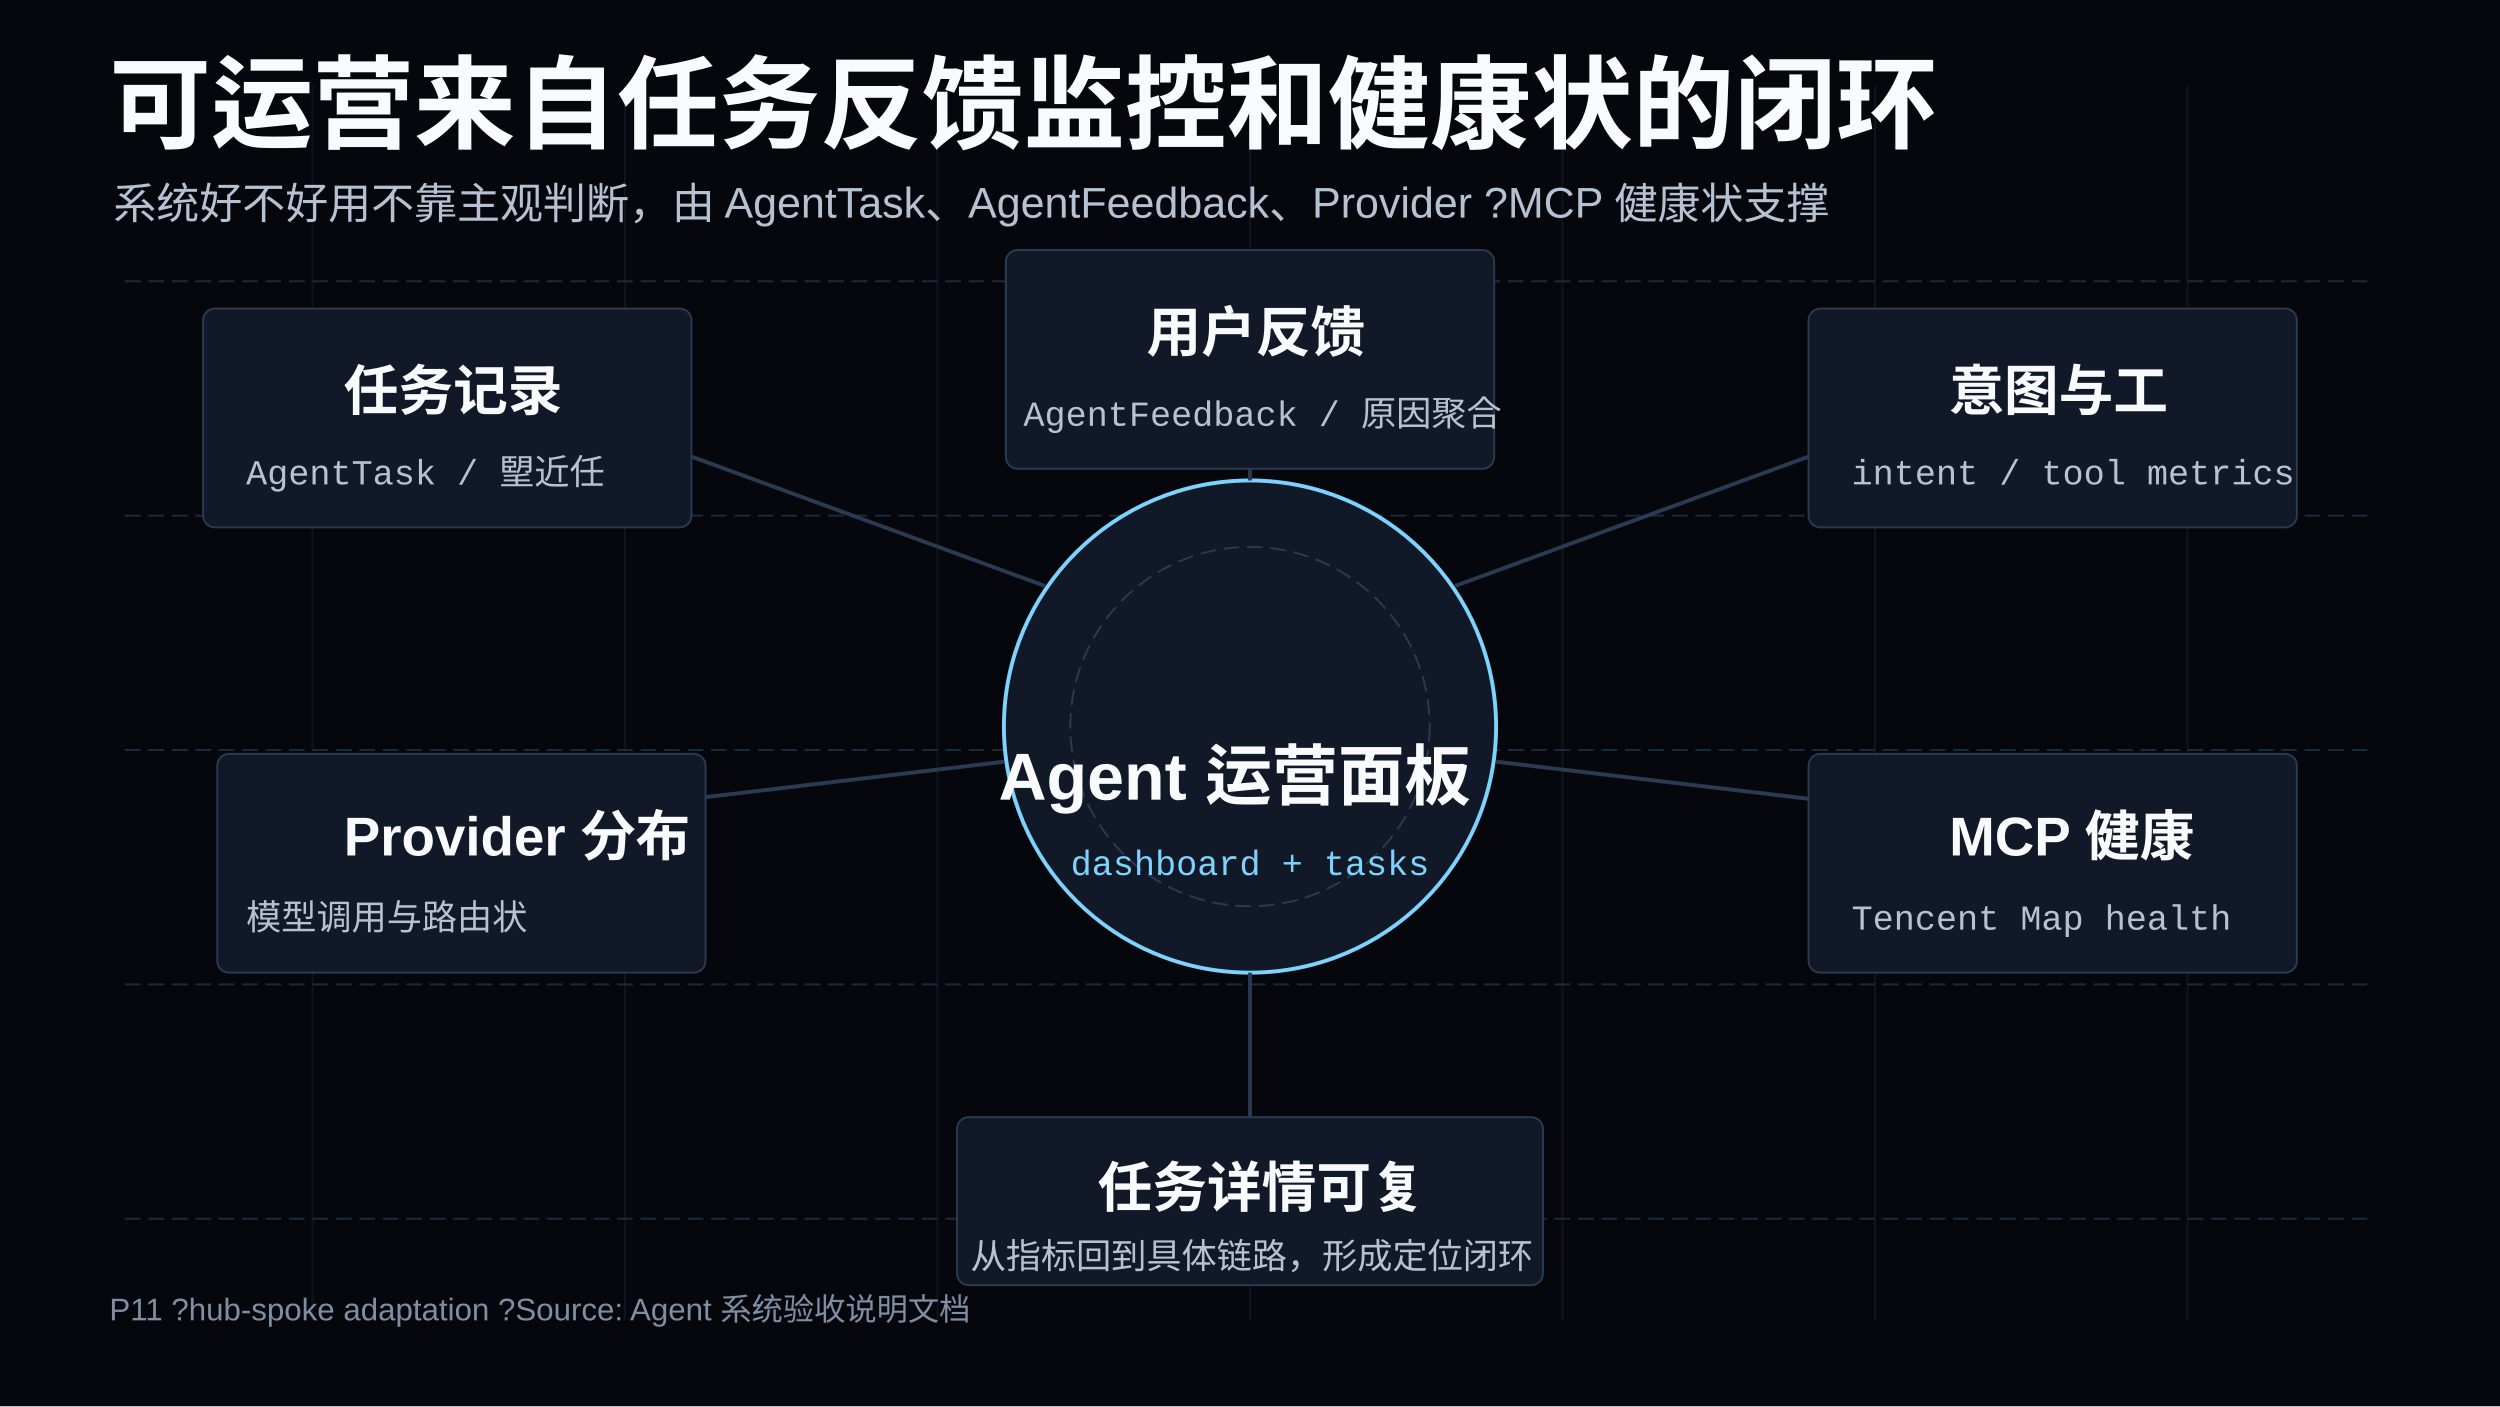
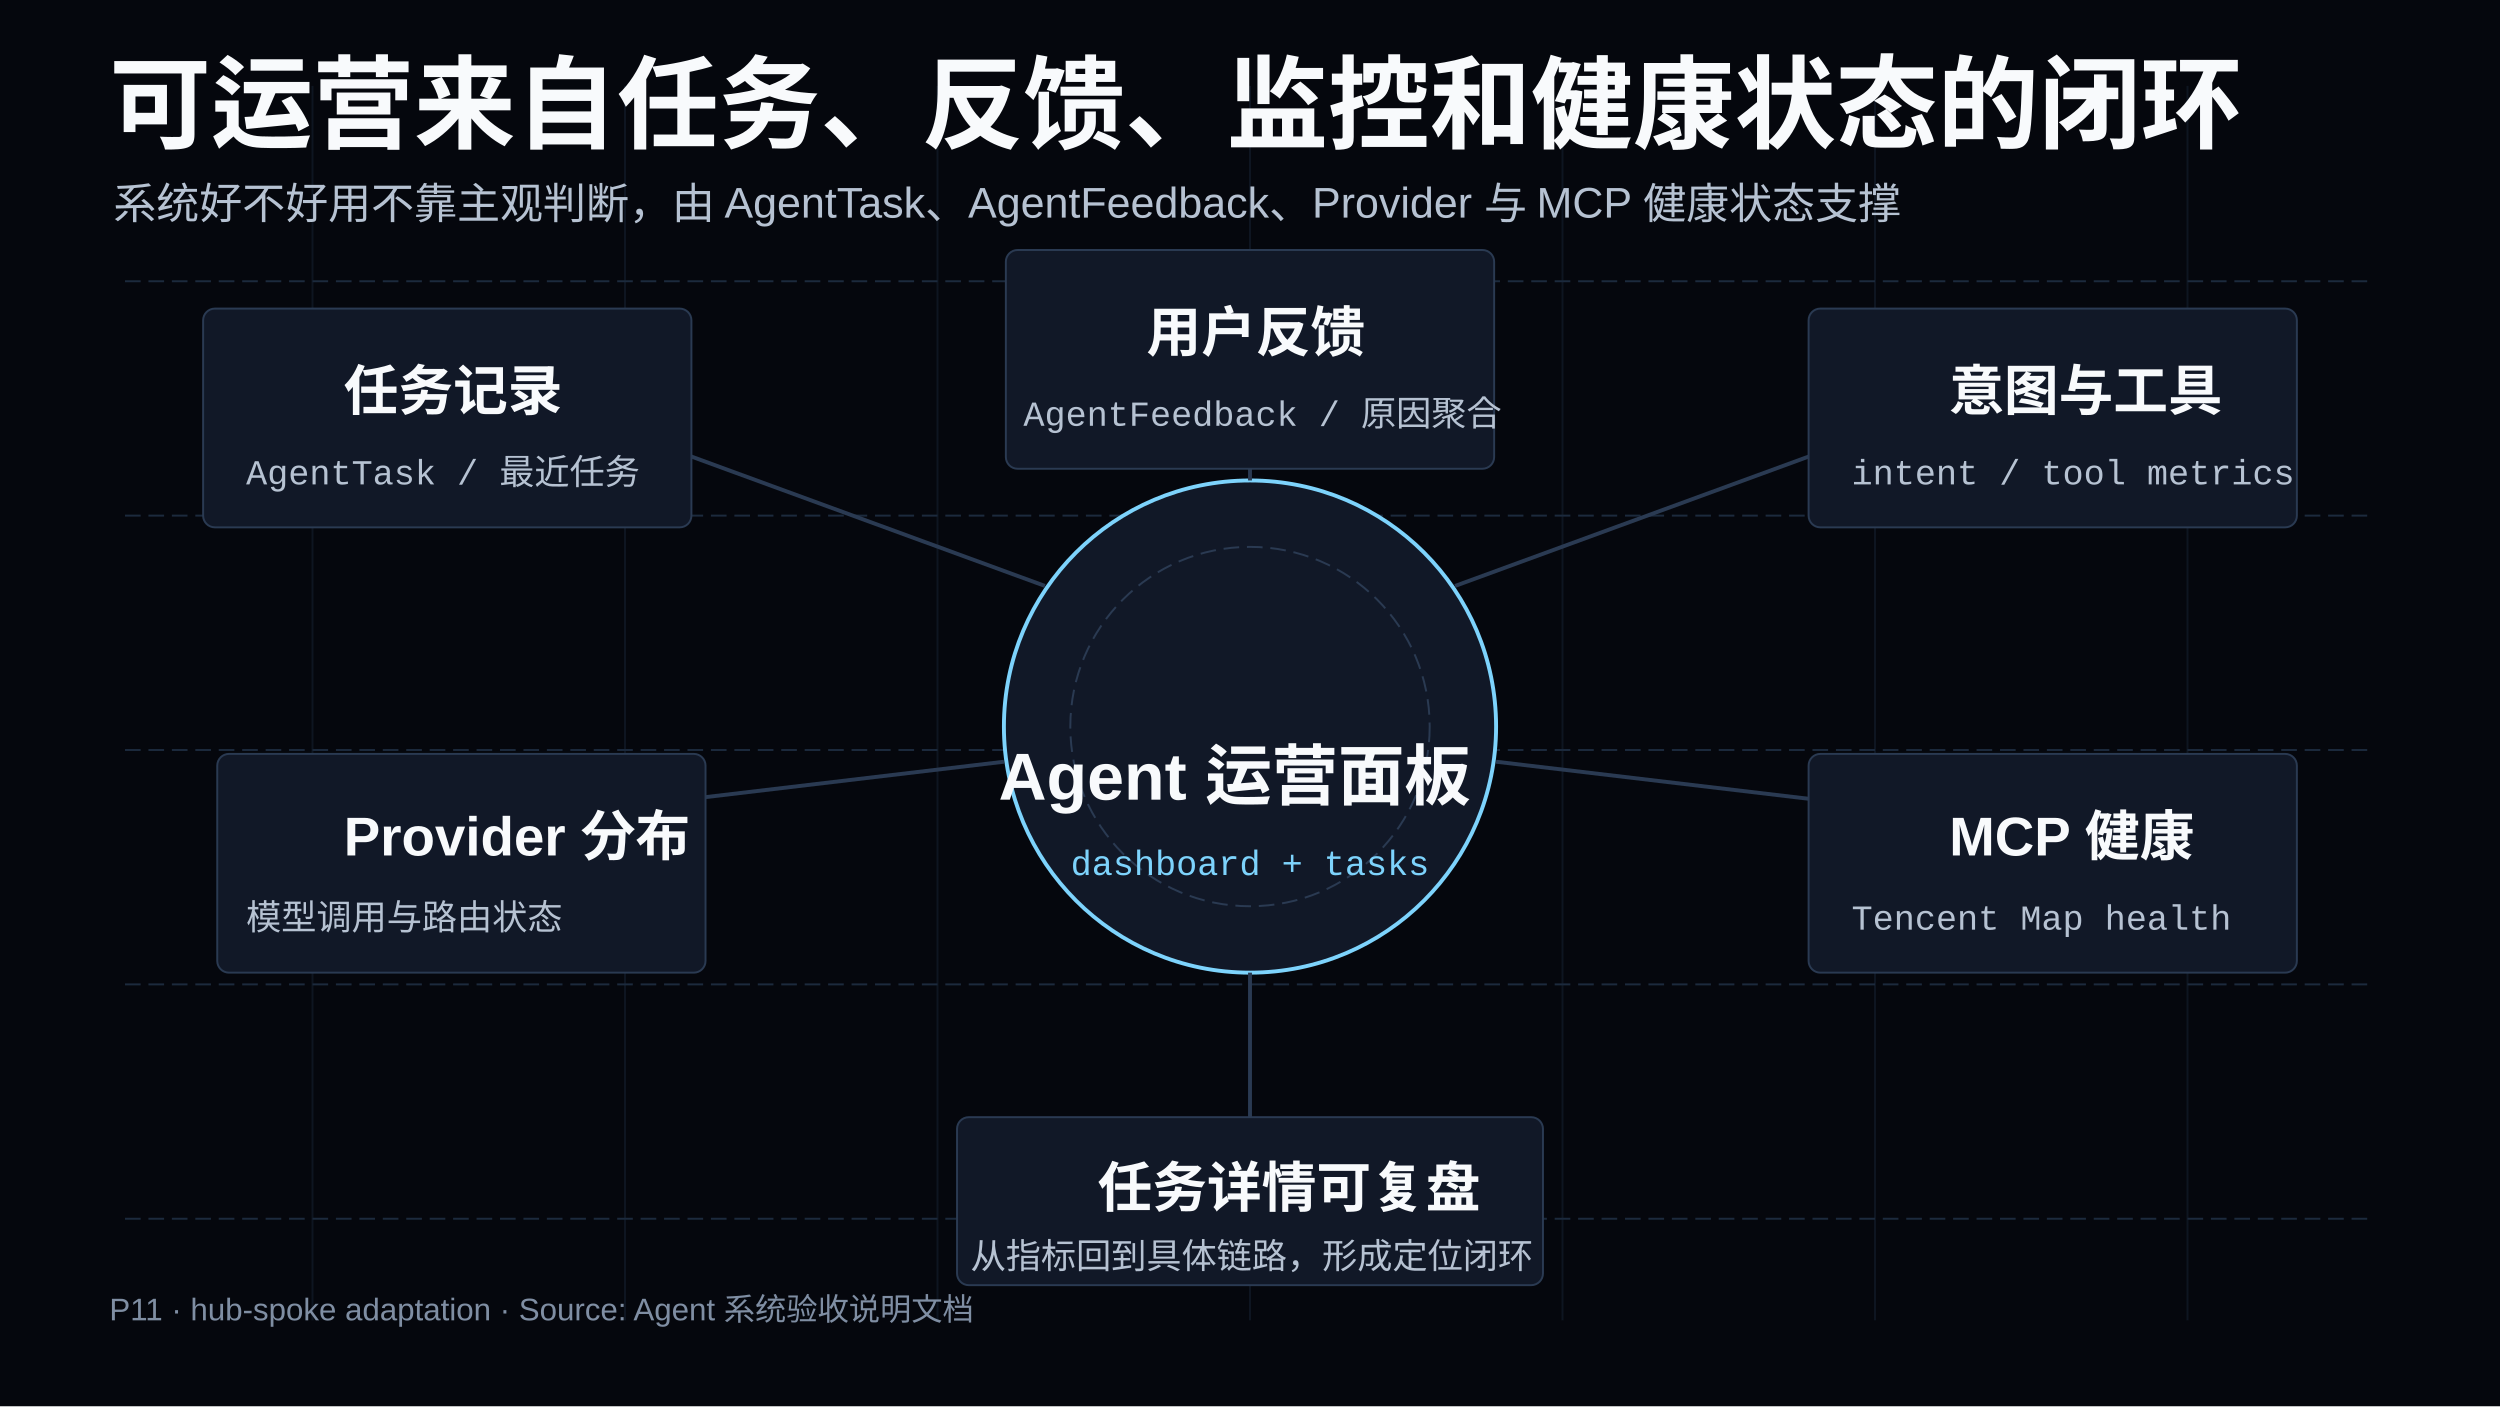
<svg xmlns="http://www.w3.org/2000/svg" viewBox="0 0 1280 720" width="1280" height="720">
  <g id="background">
    <rect width="1280" height="720" fill="#05070D" />
    <path d="M64 144H1216 M64 264H1216 M64 384H1216 M64 504H1216 M64 624H1216" stroke="#1C2A3D" stroke-width="1" stroke-dasharray="8,4" />
    <path d="M160 44V676 M320 44V676 M480 44V676 M640 44V676 M800 44V676 M960 44V676 M1120 44V676" stroke="#1C2A3D" stroke-width="1" stroke-opacity="0.42" />
  </g>
  <g id="header">
-     <text x="56" y="72" font-family="&quot;Microsoft YaHei&quot;, Arial, sans-serif" font-size="52" font-weight="800" fill="#F8FAFC">可运营来自任务反馈监控和健康状的闭环</text>
-     <text x="58" y="112" font-family="&quot;Microsoft YaHei&quot;, Arial, sans-serif" font-size="22" fill="#B6C2D2">系统好不好用不靠主观判断，由 AgentTask、AgentFeedback、Provider ?MCP 健康状支撑</text>
+     <text x="56" y="72" font-family="&quot;Microsoft YaHei&quot;, Arial, sans-serif" font-size="52" font-weight="800" fill="#F8FAFC">可运营来自任务、反馈、监控和健康状态的闭环</text>
+     <text x="58" y="112" font-family="&quot;Microsoft YaHei&quot;, Arial, sans-serif" font-size="22" fill="#B6C2D2">系统好不好用不靠主观判断，由 AgentTask、AgentFeedback、Provider 与 MCP 健康状态支撑</text>
  </g>
  <g id="hub-panel">
    <circle cx="640" cy="372" r="126" fill="#111827" stroke="#7DD3FC" stroke-width="2" />
    <circle cx="640" cy="372" r="92" fill="#111827" stroke="#2A3A52" stroke-dasharray="8,4" />
    <use data-icon="chunk-filled/chart-line" x="604" y="296" width="72" height="72" fill="#F59E0B" />
    <text x="632.152" y="409.417" text-anchor="middle" font-family="&quot;Microsoft YaHei&quot;, Arial, sans-serif" font-size="34" font-weight="800" fill="#F8FAFC" id="_edit_8" data-edit-target="true" data-edit-annotation="调整大小：文本超出范围">Agent 运营面板</text>
    <text x="640" y="448" text-anchor="middle" font-family="Consolas, &quot;Microsoft YaHei&quot;, &quot;Courier New&quot;, monospace" font-size="18" fill="#7DD3FC">dashboard + tasks</text>
  </g>
  <g id="spoke-connectors">
    <line x1="535" y1="300" x2="300" y2="214" stroke="#2A3A52" stroke-width="2" />
    <line x1="640" y1="246" x2="640" y2="174" stroke="#2A3A52" stroke-width="2" />
    <line x1="745" y1="300" x2="980" y2="214" stroke="#2A3A52" stroke-width="2" />
    <line x1="514" y1="390" x2="278" y2="418" stroke="#2A3A52" stroke-width="2" />
    <line x1="766" y1="390" x2="1002" y2="418" stroke="#2A3A52" stroke-width="2" />
    <line x1="640" y1="498" x2="640" y2="586" stroke="#2A3A52" stroke-width="2" />
  </g>
  <g id="spoke-task">
    <rect x="104" y="158" width="250" height="112" rx="6" fill="#111827" stroke="#2A3A52" />
    <use data-icon="chunk-filled/database" x="126" y="186" width="36" height="36" fill="#7DD3FC" />
    <text x="176" y="210" font-family="&quot;Microsoft YaHei&quot;, Arial, sans-serif" font-size="28" font-weight="800" fill="#F8FAFC">任务记录</text>
-     <text x="126" y="248" font-family="Consolas, &quot;Microsoft YaHei&quot;, &quot;Courier New&quot;, monospace" font-size="18" fill="#B6C2D2">AgentTask / 朢近任</text>
+     <text x="126" y="248" font-family="Consolas, &quot;Microsoft YaHei&quot;, &quot;Courier New&quot;, monospace" font-size="18" fill="#B6C2D2">AgentTask / 最近任务</text>
  </g>
  <g id="spoke-feedback">
    <rect x="515" y="128" width="250" height="112" rx="6" fill="#111827" stroke="#2A3A52" />
    <use data-icon="chunk-filled/users" x="537" y="156" width="36" height="36" fill="#8B5CF6" />
    <text x="587" y="180" font-family="&quot;Microsoft YaHei&quot;, Arial, sans-serif" font-size="28" font-weight="800" fill="#F8FAFC">用户反馈</text>
    <text x="523.988" y="218" font-family="Consolas, &quot;Microsoft YaHei&quot;, &quot;Courier New&quot;, monospace" font-size="18" fill="#B6C2D2">AgentFeedback / 原因聚合</text>
  </g>
  <g id="spoke-intent">
    <rect x="926" y="158" width="250" height="112" rx="6" fill="#111827" stroke="#2A3A52" />
    <use data-icon="chunk-filled/route" x="948" y="186" width="36" height="36" fill="#F59E0B" />
-     <text x="998" y="210" font-family="&quot;Microsoft YaHei&quot;, Arial, sans-serif" font-size="28" font-weight="800" fill="#F8FAFC">意图与工</text>
+     <text x="998" y="210" font-family="&quot;Microsoft YaHei&quot;, Arial, sans-serif" font-size="28" font-weight="800" fill="#F8FAFC">意图与工具</text>
    <text x="948" y="248" font-family="Consolas, &quot;Microsoft YaHei&quot;, &quot;Courier New&quot;, monospace" font-size="18" fill="#B6C2D2">intent / tool metrics</text>
  </g>
  <g id="spoke-provider">
    <rect x="111.229" y="386" width="250" height="112" rx="6" fill="#111827" stroke="#2A3A52" />
    <use data-icon="chunk-filled/server" x="126" y="414" width="36" height="36" fill="#22C55E" />
    <text x="176" y="438" font-family="&quot;Microsoft YaHei&quot;, Arial, sans-serif" font-size="28" font-weight="800" fill="#F8FAFC">Provider 分布</text>
-     <text x="126" y="476" font-family="Consolas, &quot;Microsoft YaHei&quot;, &quot;Courier New&quot;, monospace" font-size="18" fill="#B6C2D2">模型调用与路由状</text>
+     <text x="126" y="476" font-family="Consolas, &quot;Microsoft YaHei&quot;, &quot;Courier New&quot;, monospace" font-size="18" fill="#B6C2D2">模型调用与路由状态</text>
  </g>
  <g id="spoke-mcp">
    <rect x="926" y="386" width="250" height="112" rx="6" fill="#111827" stroke="#2A3A52" />
    <use data-icon="chunk-filled/map" x="948" y="414" width="36" height="36" fill="#7DD3FC" />
    <text x="998" y="438" font-family="&quot;Microsoft YaHei&quot;, Arial, sans-serif" font-size="28" font-weight="800" fill="#F8FAFC">MCP 健康</text>
    <text x="948" y="476" font-family="Consolas, &quot;Microsoft YaHei&quot;, &quot;Courier New&quot;, monospace" font-size="18" fill="#B6C2D2">Tencent Map health</text>
  </g>
  <g id="spoke-detail">
    <rect x="490" y="572" width="300" height="86" rx="6" fill="#111827" stroke="#2A3A52" />
    <use data-icon="chunk-filled/files" x="514" y="594" width="34" height="34" fill="#F59E0B" />
-     <text x="562" y="618" font-family="&quot;Microsoft YaHei&quot;, Arial, sans-serif" font-size="28" font-weight="800" fill="#F8FAFC">任务详情可复</text>
+     <text x="562" y="618" font-family="&quot;Microsoft YaHei&quot;, Arial, sans-serif" font-size="28" font-weight="800" fill="#F8FAFC">任务详情可复盘</text>
    <text x="496.941" y="649.446" font-family="&quot;Microsoft YaHei&quot;, Arial, sans-serif" font-size="18" fill="#B6C2D2">从指标回到具体链路，形成定位闭环</text>
  </g>
  <g id="footer">
-     <text x="56" y="676" font-family="&quot;Microsoft YaHei&quot;, Arial, sans-serif" font-size="16" fill="#7F8EA3">P11 ?hub-spoke adaptation ?Source: Agent 系统验收说明文档</text>
+     <text x="56" y="676" font-family="&quot;Microsoft YaHei&quot;, Arial, sans-serif" font-size="16" fill="#7F8EA3">P11 · hub-spoke adaptation · Source: Agent 系统验收说明文档</text>
  </g>
</svg>
